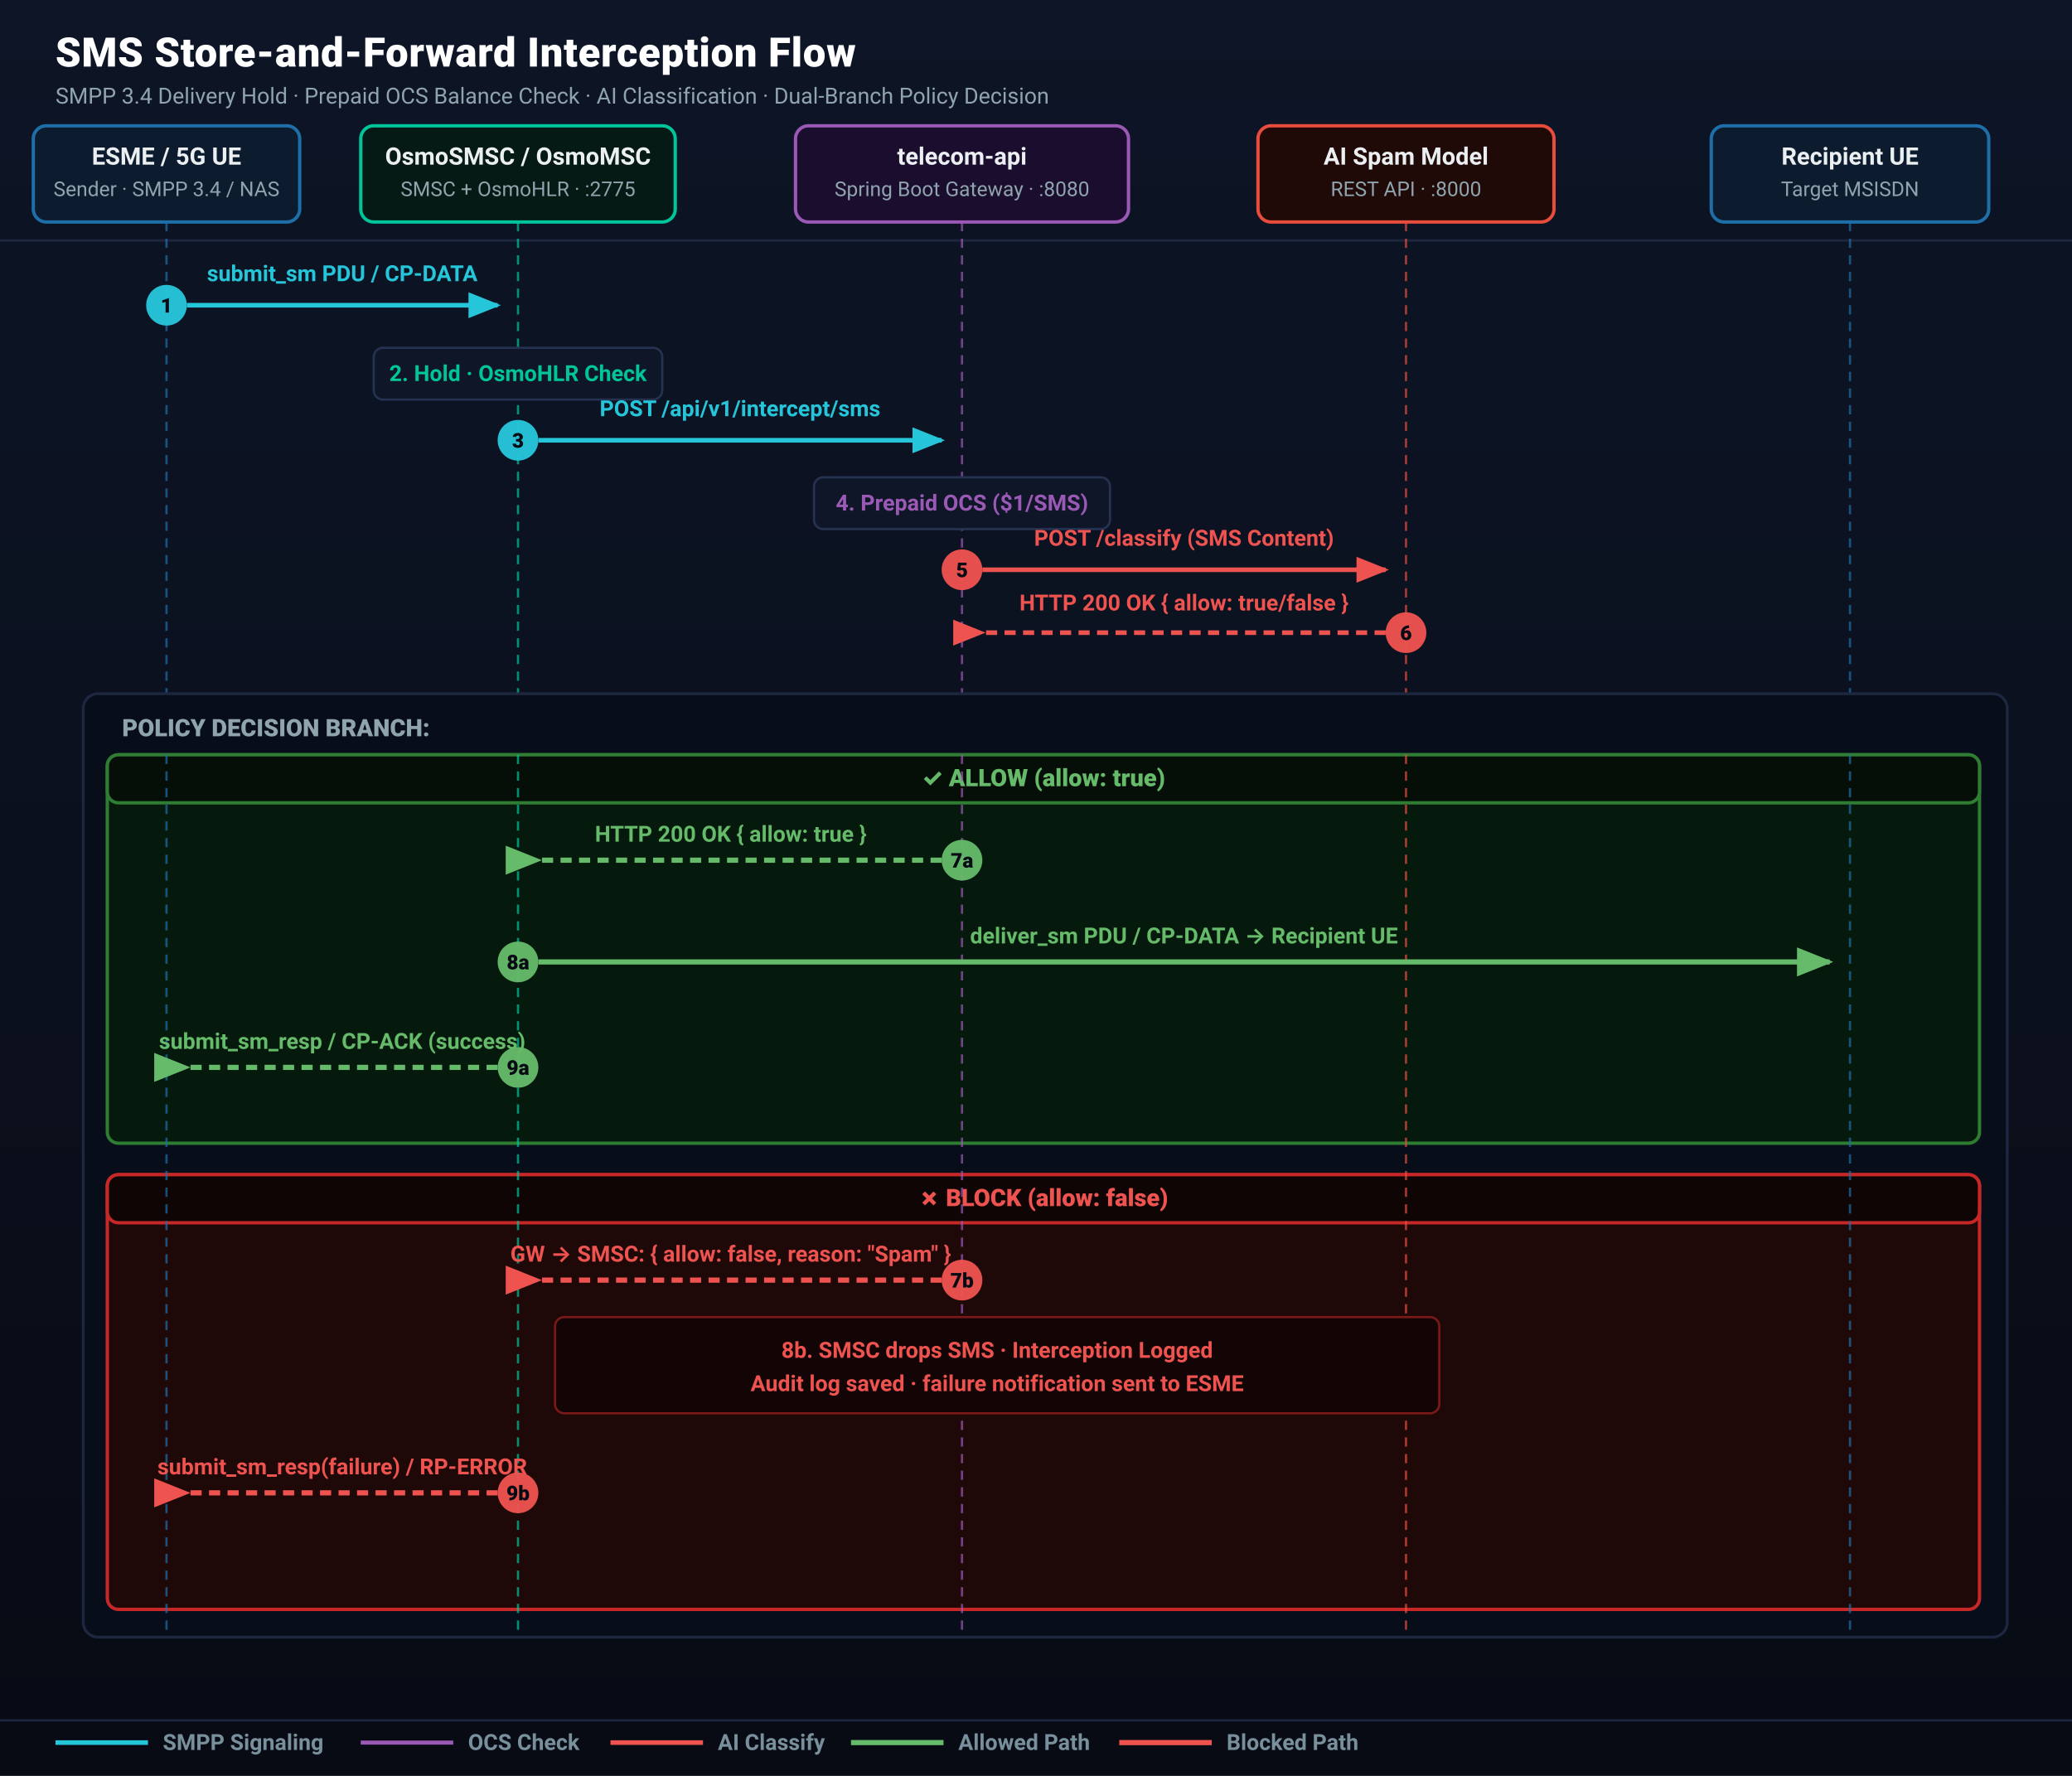
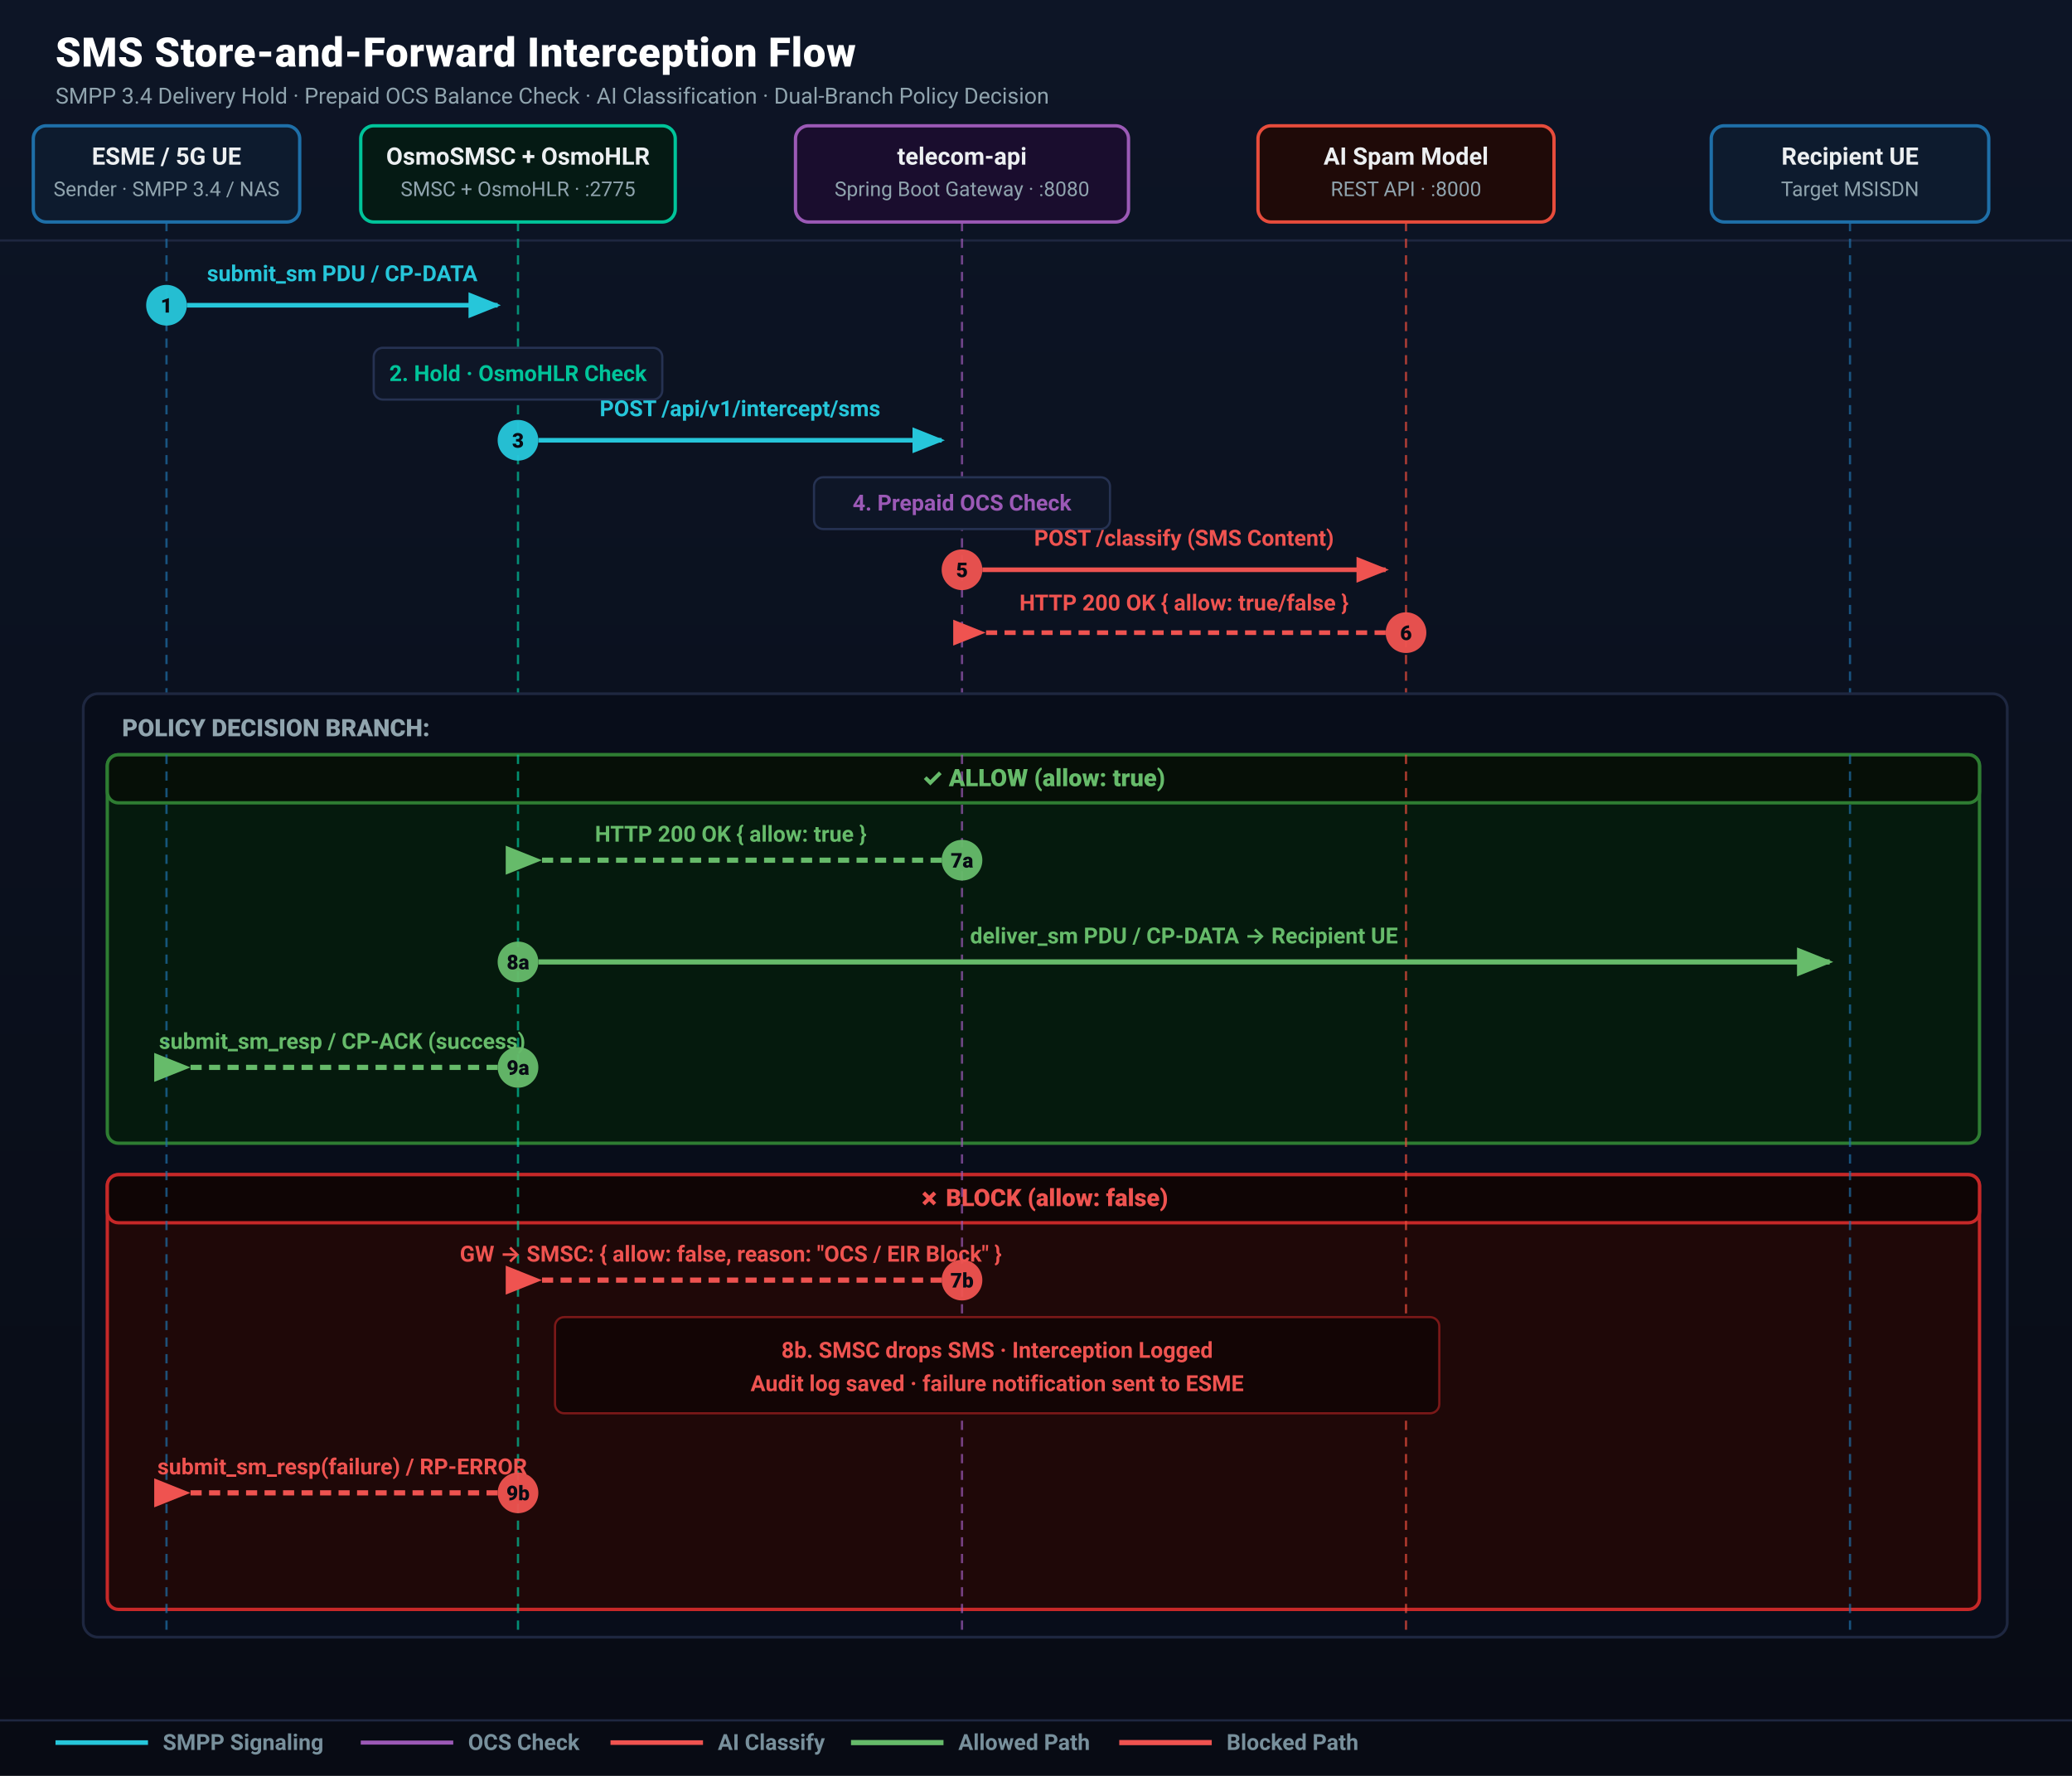
<svg xmlns="http://www.w3.org/2000/svg" viewBox="0 0 1120 960" width="100%" height="100%">
  <defs>
    <style>
      .bg { fill: #080b14; }
      .panel-client { fill: #0d1b2e; stroke: #1e6fa8; stroke-width: 1.8; }
      .panel-core   { fill: #051a14; stroke: #00c49a; stroke-width: 1.8; }
      .panel-gw     { fill: #1a0d2e; stroke: #9b59b6; stroke-width: 1.8; }
      .panel-ai     { fill: #1f0a08; stroke: #e74c3c; stroke-width: 1.8; }

      .badge-num { font-family: system-ui, -apple-system, BlinkMacSystemFont, 'Segoe UI', Roboto, sans-serif; font-size: 11px; font-weight: 800; fill: #080b14; }
      .title-main { font-family: system-ui, -apple-system, BlinkMacSystemFont, 'Segoe UI', Roboto, sans-serif; font-size: 22px; font-weight: 800; fill: #ffffff; letter-spacing: 0.3px; }
      .title-sub  { font-family: system-ui, -apple-system, BlinkMacSystemFont, 'Segoe UI', Roboto, sans-serif; font-size: 12px; fill: #90a4ae; }
      .node-name  { font-family: system-ui, -apple-system, BlinkMacSystemFont, 'Segoe UI', Roboto, sans-serif; font-size: 13px; font-weight: 700; fill: #eceff1; }
      .node-sub   { font-family: system-ui, -apple-system, BlinkMacSystemFont, 'Segoe UI', Roboto, sans-serif; font-size: 11px; fill: #90a4ae; }
      .lbl        { font-family: system-ui, -apple-system, BlinkMacSystemFont, 'Segoe UI', Roboto, sans-serif; font-size: 12px; font-weight: 700; }
      .branch-lbl { font-family: system-ui, -apple-system, BlinkMacSystemFont, 'Segoe UI', Roboto, sans-serif; font-size: 13px; font-weight: 800; }

      .lifeline-client { stroke: #1e6fa8; stroke-width: 1.2; stroke-dasharray: 5,4; opacity: 0.7; }
      .lifeline-core   { stroke: #00c49a; stroke-width: 1.2; stroke-dasharray: 5,4; opacity: 0.7; }
      .lifeline-gw     { stroke: #9b59b6; stroke-width: 1.2; stroke-dasharray: 5,4; opacity: 0.7; }
      .lifeline-ai     { stroke: #e74c3c; stroke-width: 1.2; stroke-dasharray: 5,4; opacity: 0.7; }

      .arrow-smpp  { stroke: #26c6da; stroke-width: 2.5; fill: none; }
      .arrow-ocs   { stroke: #9b59b6; stroke-width: 2.2; fill: none; }
      .arrow-ai    { stroke: #ef5350; stroke-width: 2.5; fill: none; }
      .arrow-allow { stroke: #66bb6a; stroke-width: 2.8; fill: none; }
      .arrow-block { stroke: #ef5350; stroke-width: 2.8; fill: none; }
      .arrow-resp  { stroke-dasharray: 6,4; }

      .divider { stroke: #1e2740; stroke-width: 1.2; }
      .branch-allow { fill: #051a0d; stroke: #2e7d32; stroke-width: 1.8; }
      .branch-block { fill: #1f0808; stroke: #c62828; stroke-width: 1.8; }
      .branch-label-allow { fill: #060f07; stroke: #2e7d32; stroke-width: 1.8; }
      .branch-label-block { fill: #0f0505; stroke: #c62828; stroke-width: 1.8; }
      .note-box { fill: #0e1627; stroke: #263252; stroke-width: 1.2; }
    </style>
    <marker id="h-smpp" viewBox="0 0 10 8" refX="9" refY="4" markerWidth="7" markerHeight="7" orient="auto" overflow="visible">
      <path d="M 0 0 L 10 4 L 0 8 z" fill="#26c6da" />
    </marker>
    <marker id="h-smpp-l" viewBox="0 0 10 8" refX="1" refY="4" markerWidth="7" markerHeight="7" orient="auto-start-reverse" overflow="visible">
      <path d="M 10 0 L 0 4 L 10 8 z" fill="#26c6da" />
    </marker>
    <marker id="h-ocs" viewBox="0 0 10 8" refX="9" refY="4" markerWidth="7" markerHeight="7" orient="auto" overflow="visible">
      <path d="M 0 0 L 10 4 L 0 8 z" fill="#9b59b6" />
    </marker>
    <marker id="h-ai" viewBox="0 0 10 8" refX="9" refY="4" markerWidth="7" markerHeight="7" orient="auto" overflow="visible">
      <path d="M 0 0 L 10 4 L 0 8 z" fill="#ef5350" />
    </marker>
    <marker id="h-ai-l" viewBox="0 0 10 8" refX="1" refY="4" markerWidth="7" markerHeight="7" orient="auto-start-reverse" overflow="visible">
      <path d="M 10 0 L 0 4 L 10 8 z" fill="#ef5350" />
    </marker>
    <marker id="h-allow" viewBox="0 0 10 8" refX="9" refY="4" markerWidth="7" markerHeight="7" orient="auto" overflow="visible">
      <path d="M 0 0 L 10 4 L 0 8 z" fill="#66bb6a" />
    </marker>
    <marker id="h-allow-l" viewBox="0 0 10 8" refX="1" refY="4" markerWidth="7" markerHeight="7" orient="auto-start-reverse" overflow="visible">
      <path d="M 10 0 L 0 4 L 10 8 z" fill="#66bb6a" />
    </marker>
    <marker id="h-block" viewBox="0 0 10 8" refX="9" refY="4" markerWidth="7" markerHeight="7" orient="auto" overflow="visible">
      <path d="M 0 0 L 10 4 L 0 8 z" fill="#ef5350" />
    </marker>
    <marker id="h-block-l" viewBox="0 0 10 8" refX="1" refY="4" markerWidth="7" markerHeight="7" orient="auto-start-reverse" overflow="visible">
      <path d="M 10 0 L 0 4 L 10 8 z" fill="#ef5350" />
    </marker>
    <linearGradient id="grad-bg" x1="0" y1="0" x2="0" y2="1">
      <stop offset="0%" stop-color="#0d1526" />
      <stop offset="100%" stop-color="#080b14" />
    </linearGradient>
    <filter id="glow-teal">
      <feGaussianBlur stdDeviation="2.5" result="blur" />
      <feMerge>
        <feMergeNode in="blur" />
        <feMergeNode in="SourceGraphic" />
      </feMerge>
    </filter>
  </defs>
  <rect width="1120" height="960" fill="url(#grad-bg)" />
  <line x1="0" y1="130" x2="1120" y2="130" class="divider" />
  <line x1="0" y1="930" x2="1120" y2="930" class="divider" />
  <text x="30" y="36" class="title-main">SMS Store-and-Forward Interception Flow</text>
  <text x="30" y="56" class="title-sub">SMPP 3.4 Delivery Hold · Prepaid OCS Balance Check · AI Classification · Dual-Branch Policy Decision</text>
  <rect x="18" y="68" width="144" height="52" rx="7" class="panel-client" />
  <text x="90" y="89" text-anchor="middle" class="node-name">ESME / 5G UE</text>
  <text x="90" y="106" text-anchor="middle" class="node-sub">Sender · SMPP 3.4 / NAS</text>
  <line x1="90" y1="120" x2="90" y2="885" class="lifeline-client" />
  <rect x="195" y="68" width="170" height="52" rx="7" class="panel-core" />
-   <text x="280" y="89" text-anchor="middle" class="node-name">OsmoSMSC / OsmoMSC</text>
+   <text x="280" y="89" text-anchor="middle" class="node-name">OsmoSMSC + OsmoHLR</text>
  <text x="280" y="106" text-anchor="middle" class="node-sub">SMSC + OsmoHLR · :2775</text>
  <line x1="280" y1="120" x2="280" y2="885" class="lifeline-core" />
  <rect x="430" y="68" width="180" height="52" rx="7" class="panel-gw" />
  <text x="520" y="89" text-anchor="middle" class="node-name">telecom-api</text>
  <text x="520" y="106" text-anchor="middle" class="node-sub">Spring Boot Gateway · :8080</text>
  <line x1="520" y1="120" x2="520" y2="885" class="lifeline-gw" />
  <rect x="680" y="68" width="160" height="52" rx="7" class="panel-ai" />
  <text x="760" y="89" text-anchor="middle" class="node-name">AI Spam Model</text>
  <text x="760" y="106" text-anchor="middle" class="node-sub">REST API · :8000</text>
  <line x1="760" y1="120" x2="760" y2="885" class="lifeline-ai" />
  <rect x="925" y="68" width="150" height="52" rx="7" class="panel-client" />
  <text x="1000" y="89" text-anchor="middle" class="node-name">Recipient UE</text>
  <text x="1000" y="106" text-anchor="middle" class="node-sub">Target MSISDN</text>
  <line x1="1000" y1="120" x2="1000" y2="885" class="lifeline-client" />
  <circle cx="90" cy="165" r="11" fill="#26c6da" opacity="0.95" />
  <text x="90" y="169" text-anchor="middle" class="badge-num">1</text>
  <line x1="101" y1="165" x2="269" y2="165" class="arrow-smpp" marker-end="url(#h-smpp)" />
  <text x="185" y="152" text-anchor="middle" class="lbl" fill="#26c6da">submit_sm PDU / CP-DATA</text>
  <rect x="202" y="188" width="156" height="28" rx="5" class="note-box" stroke="#00c49a" />
  <text x="280" y="206" text-anchor="middle" class="lbl" fill="#00c49a">2. Hold · OsmoHLR Check</text>
  <circle cx="280" cy="238" r="11" fill="#26c6da" opacity="0.95" />
  <text x="280" y="242" text-anchor="middle" class="badge-num">3</text>
  <line x1="291" y1="238" x2="509" y2="238" class="arrow-smpp" marker-end="url(#h-smpp)" />
  <text x="400" y="225" text-anchor="middle" class="lbl" fill="#26c6da">POST /api/v1/intercept/sms</text>
  <rect x="440" y="258" width="160" height="28" rx="5" class="note-box" stroke="#9b59b6" />
-   <text x="520" y="276" text-anchor="middle" class="lbl" fill="#9b59b6">4. Prepaid OCS ($1/SMS)</text>
+   <text x="520" y="276" text-anchor="middle" class="lbl" fill="#9b59b6">4. Prepaid OCS Check</text>
  <circle cx="520" cy="308" r="11" fill="#ef5350" opacity="0.95" />
  <text x="520" y="312" text-anchor="middle" class="badge-num">5</text>
  <line x1="531" y1="308" x2="749" y2="308" class="arrow-ai" marker-end="url(#h-ai)" />
  <text x="640" y="295" text-anchor="middle" class="lbl" fill="#ef5350">POST /classify (SMS Content)</text>
  <circle cx="760" cy="342" r="11" fill="#ef5350" opacity="0.95" />
  <text x="760" y="346" text-anchor="middle" class="badge-num">6</text>
  <line x1="749" y1="342" x2="531" y2="342" class="arrow-ai arrow-resp" stroke-dasharray="6,4" marker-end="url(#h-ai-l)" />
  <text x="640" y="330" text-anchor="middle" class="lbl" fill="#ef5350">HTTP 200 OK { allow: true/false }</text>
  <rect x="45" y="375" width="1040" height="510" rx="8" fill="#080d1a" stroke="#1e2740" stroke-width="1.5" />
  <text x="66" y="398" class="branch-lbl" fill="#90a4ae">POLICY DECISION BRANCH:</text>
  <rect x="58" y="408" width="1012" height="210" rx="6" class="branch-allow" />
  <rect x="58" y="408" width="1012" height="26" rx="6" class="branch-label-allow" />
  <text x="564" y="425" text-anchor="middle" class="branch-lbl" fill="#66bb6a">✓ ALLOW  (allow: true)</text>
  <rect x="58" y="635" width="1012" height="235" rx="6" class="branch-block" />
  <rect x="58" y="635" width="1012" height="26" rx="6" class="branch-label-block" />
  <text x="564" y="652" text-anchor="middle" class="branch-lbl" fill="#ef5350">✗ BLOCK  (allow: false)</text>
  <line x1="90" y1="408" x2="90" y2="885" class="lifeline-client" />
  <line x1="280" y1="408" x2="280" y2="885" class="lifeline-core" />
  <line x1="520" y1="408" x2="520" y2="885" class="lifeline-gw" />
  <line x1="760" y1="408" x2="760" y2="885" class="lifeline-ai" />
  <line x1="1000" y1="408" x2="1000" y2="885" class="lifeline-client" />
  <text x="395" y="455" text-anchor="middle" class="lbl" fill="#66bb6a">HTTP 200 OK { allow: true }</text>
  <circle cx="520" cy="465" r="11" fill="#66bb6a" opacity="0.95" />
  <text x="520" y="469" text-anchor="middle" class="badge-num" fill="#000">7a</text>
  <line x1="509" y1="465" x2="291" y2="465" class="arrow-allow arrow-resp" stroke-dasharray="6,4" marker-end="url(#h-allow-l)" />
  <text x="640" y="510" text-anchor="middle" class="lbl" fill="#66bb6a">deliver_sm PDU / CP-DATA → Recipient UE</text>
  <circle cx="280" cy="520" r="11" fill="#66bb6a" opacity="0.95" />
  <text x="280" y="524" text-anchor="middle" class="badge-num" fill="#000">8a</text>
  <line x1="291" y1="520" x2="989" y2="520" class="arrow-allow" marker-end="url(#h-allow)" />
  <text x="185" y="567" text-anchor="middle" class="lbl" fill="#66bb6a">submit_sm_resp / CP-ACK (success)</text>
  <circle cx="280" cy="577" r="11" fill="#66bb6a" opacity="0.95" />
  <text x="280" y="581" text-anchor="middle" class="badge-num" fill="#000">9a</text>
  <line x1="269" y1="577" x2="101" y2="577" class="arrow-allow arrow-resp" stroke-dasharray="6,4" marker-end="url(#h-allow-l)" />
-   <text x="395" y="682" text-anchor="middle" class="lbl" fill="#ef5350">GW → SMSC: { allow: false, reason: "Spam" }</text>
+   <text x="395" y="682" text-anchor="middle" class="lbl" fill="#ef5350">GW → SMSC: { allow: false, reason: "OCS / EIR Block" }</text>
  <circle cx="520" cy="692" r="11" fill="#ef5350" opacity="0.95" />
  <text x="520" y="696" text-anchor="middle" class="badge-num">7b</text>
  <line x1="509" y1="692" x2="291" y2="692" class="arrow-block arrow-resp" stroke-dasharray="6,4" marker-end="url(#h-block-l)" />
  <rect x="300" y="712" width="478" height="52" rx="5" fill="#130505" stroke="#7b1818" stroke-width="1.2" />
  <text x="539" y="734" text-anchor="middle" class="lbl" fill="#ef5350">8b. SMSC drops SMS · Interception Logged</text>
  <text x="539" y="752" text-anchor="middle" class="lbl" fill="#ef5350">Audit log saved · failure notification sent to ESME</text>
  <text x="185" y="797" text-anchor="middle" class="lbl" fill="#ef5350">submit_sm_resp(failure) / RP-ERROR</text>
  <circle cx="280" cy="807" r="11" fill="#ef5350" opacity="0.95" />
  <text x="280" y="811" text-anchor="middle" class="badge-num">9b</text>
  <line x1="269" y1="807" x2="101" y2="807" class="arrow-block arrow-resp" stroke-dasharray="6,4" marker-end="url(#h-block-l)" />
  <line x1="30" y1="942" x2="80" y2="942" stroke="#26c6da" stroke-width="2.5" />
  <text x="88" y="946" class="lbl" fill="#78909c" font-size="11">SMPP Signaling</text>
  <line x1="195" y1="942" x2="245" y2="942" stroke="#9b59b6" stroke-width="2.2" />
  <text x="253" y="946" class="lbl" fill="#78909c" font-size="11">OCS Check</text>
  <line x1="330" y1="942" x2="380" y2="942" stroke="#ef5350" stroke-width="2.5" />
  <text x="388" y="946" class="lbl" fill="#78909c" font-size="11">AI Classify</text>
  <line x1="460" y1="942" x2="510" y2="942" stroke="#66bb6a" stroke-width="2.8" />
  <text x="518" y="946" class="lbl" fill="#78909c" font-size="11">Allowed Path</text>
  <line x1="605" y1="942" x2="655" y2="942" stroke="#ef5350" stroke-width="2.8" />
  <text x="663" y="946" class="lbl" fill="#78909c" font-size="11">Blocked Path</text>
</svg>
